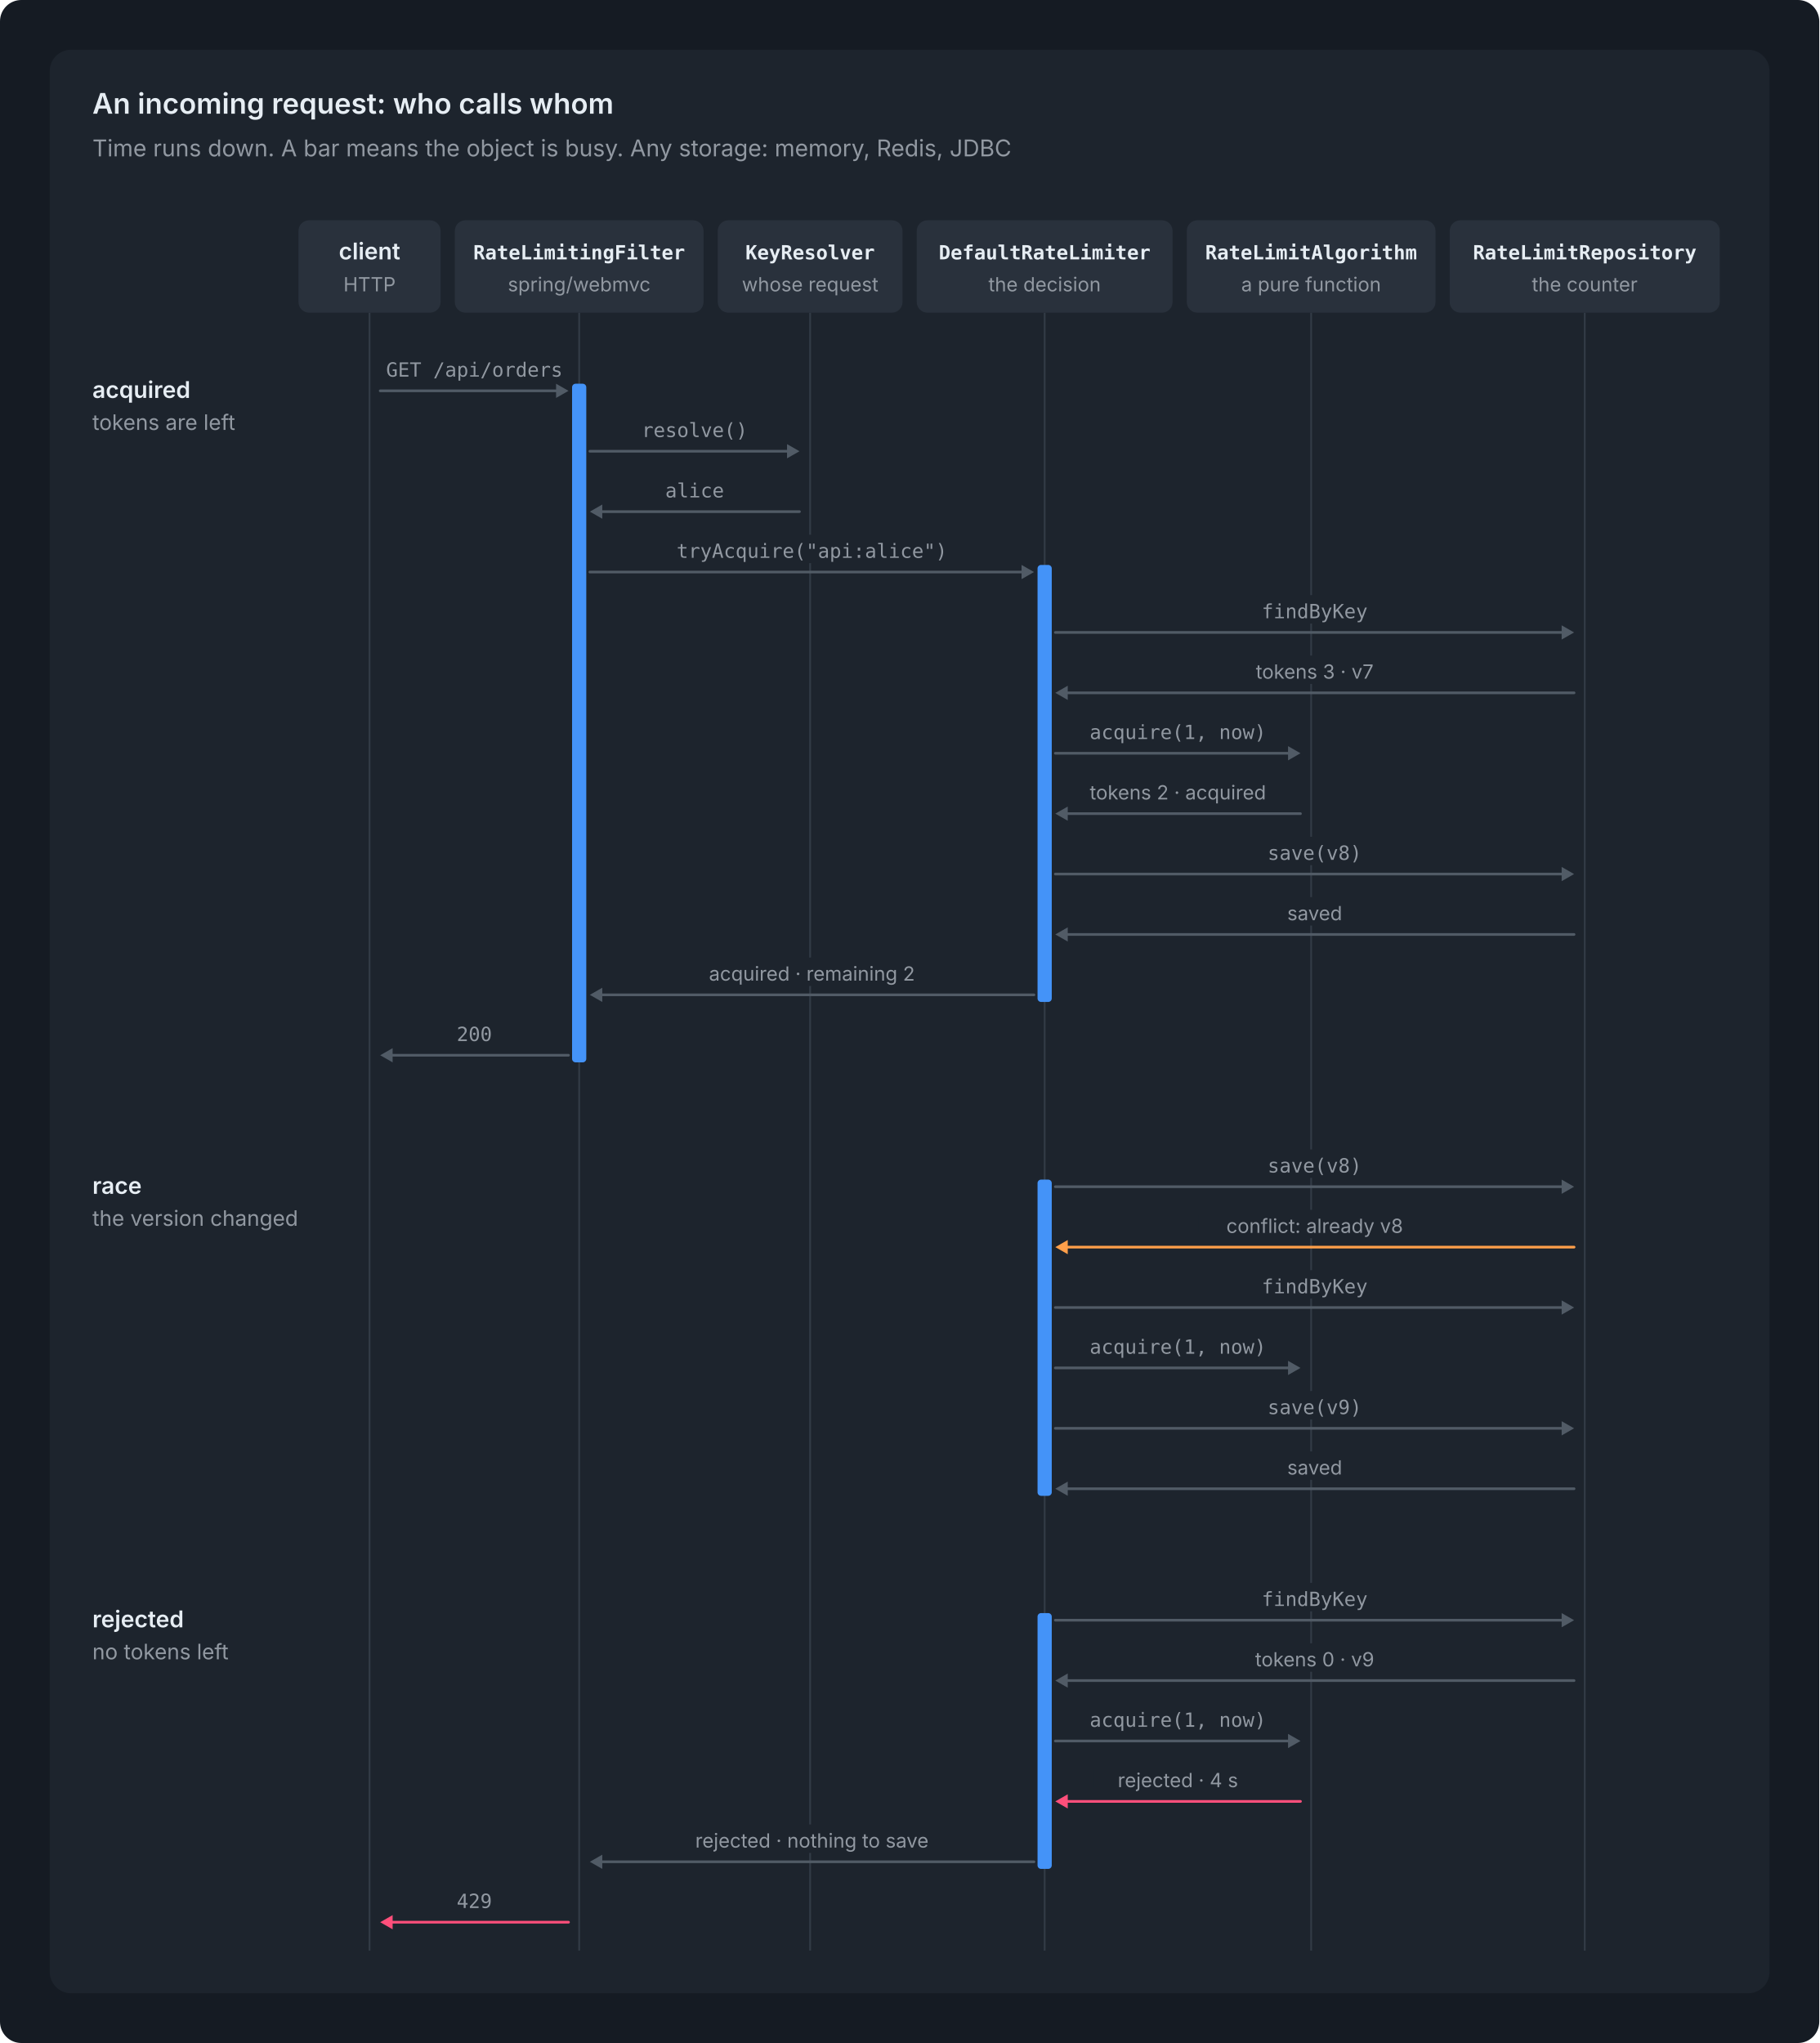
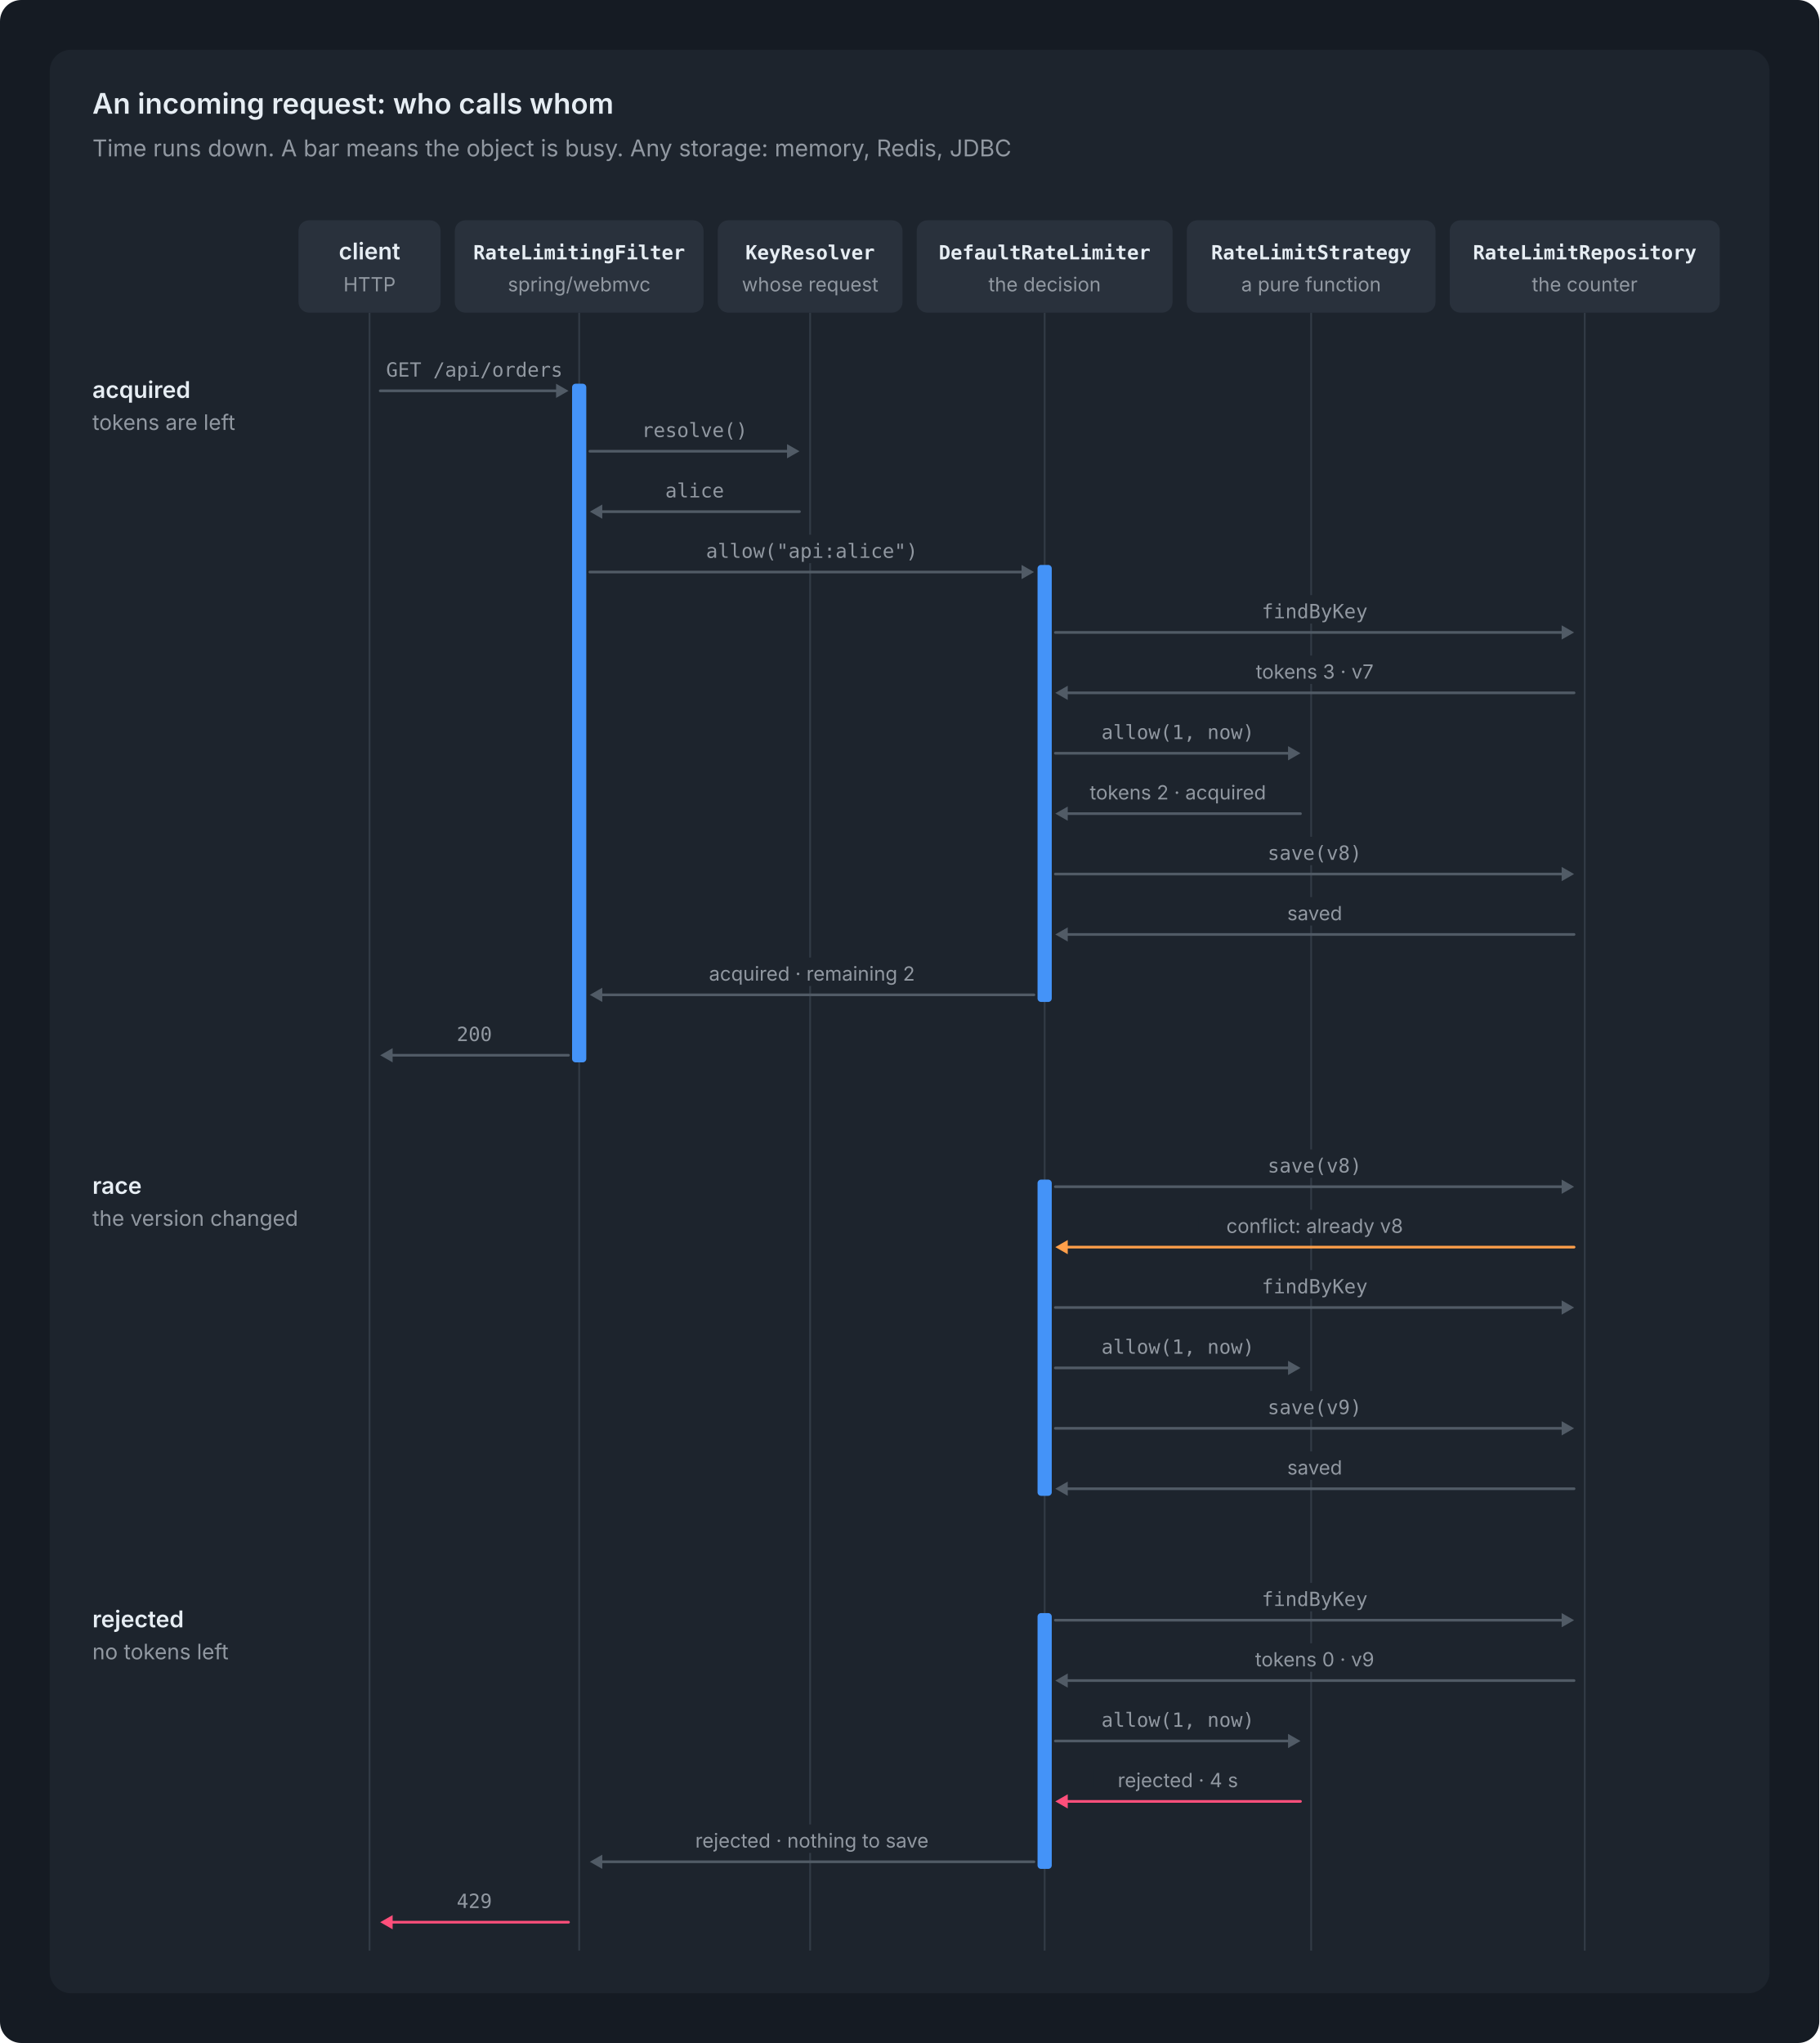
<svg xmlns="http://www.w3.org/2000/svg" viewBox="0 0 1024 1150" width="1024" height="1150" role="img">
  <rect width="1024" height="1150" rx="12" fill="#151B23" />
  <g transform="translate(12,12)">
    <rect x="16" y="16" width="968" height="1094" rx="12" fill="#1D242D" />
    <rect x="879.5" y="164" width="1" height="922" fill="#323B46" />
    <rect x="725.5" y="164" width="1" height="922" fill="#323B46" />
    <rect x="575.5" y="164" width="1" height="922" fill="#323B46" />
    <rect x="443.5" y="164" width="1" height="922" fill="#323B46" />
    <rect x="313.5" y="164" width="1" height="922" fill="#323B46" />
    <rect x="195.5" y="164" width="1" height="922" fill="#323B46" />
    <text x="40.0" y="52.0" font-family="-apple-system, BlinkMacSystemFont, 'Segoe UI', Inter, Helvetica, Arial, sans-serif" font-size="16" font-weight="600" fill="#E6EDF3" text-anchor="start">An incoming request: who calls whom</text>
    <text x="40.0" y="76.0" font-family="-apple-system, BlinkMacSystemFont, 'Segoe UI', Inter, Helvetica, Arial, sans-serif" font-size="13" font-weight="400" fill="#9198A1" text-anchor="start">Time runs down. A bar means the object is busy. Any storage: memory, Redis, JDBC</text>
    <rect x="156.0" y="112.0" width="80.0" height="52.0" rx="6" fill="#29313C" />
    <text x="196.0" y="134.0" font-family="-apple-system, BlinkMacSystemFont, 'Segoe UI', Inter, Helvetica, Arial, sans-serif" font-size="13" font-weight="600" fill="#E6EDF3" text-anchor="middle">client</text>
    <text x="196.0" y="152.0" font-family="-apple-system, BlinkMacSystemFont, 'Segoe UI', Inter, Helvetica, Arial, sans-serif" font-size="11" font-weight="400" fill="#9198A1" text-anchor="middle">HTTP</text>
    <rect x="244.0" y="112.0" width="140.0" height="52.0" rx="6" fill="#29313C" />
    <text x="314.0" y="134.0" font-family="ui-monospace, SFMono-Regular, 'SF Mono', Menlo, Consolas, monospace" font-size="11" font-weight="600" fill="#E6EDF3" text-anchor="middle">RateLimitingFilter</text>
    <text x="314.0" y="152.0" font-family="-apple-system, BlinkMacSystemFont, 'Segoe UI', Inter, Helvetica, Arial, sans-serif" font-size="11" font-weight="400" fill="#9198A1" text-anchor="middle">spring/webmvc</text>
    <rect x="392.0" y="112.0" width="104.0" height="52.0" rx="6" fill="#29313C" />
    <text x="444.0" y="134.0" font-family="ui-monospace, SFMono-Regular, 'SF Mono', Menlo, Consolas, monospace" font-size="11" font-weight="600" fill="#E6EDF3" text-anchor="middle">KeyResolver</text>
    <text x="444.0" y="152.0" font-family="-apple-system, BlinkMacSystemFont, 'Segoe UI', Inter, Helvetica, Arial, sans-serif" font-size="11" font-weight="400" fill="#9198A1" text-anchor="middle">whose request</text>
    <rect x="504.0" y="112.0" width="144.0" height="52.0" rx="6" fill="#29313C" />
    <text x="576.0" y="134.0" font-family="ui-monospace, SFMono-Regular, 'SF Mono', Menlo, Consolas, monospace" font-size="11" font-weight="600" fill="#E6EDF3" text-anchor="middle">DefaultRateLimiter</text>
    <text x="576.0" y="152.0" font-family="-apple-system, BlinkMacSystemFont, 'Segoe UI', Inter, Helvetica, Arial, sans-serif" font-size="11" font-weight="400" fill="#9198A1" text-anchor="middle">the decision</text>
    <rect x="656.0" y="112.0" width="140.0" height="52.0" rx="6" fill="#29313C" />
-     <text x="726.0" y="134.0" font-family="ui-monospace, SFMono-Regular, 'SF Mono', Menlo, Consolas, monospace" font-size="11" font-weight="600" fill="#E6EDF3" text-anchor="middle">RateLimitAlgorithm</text>
+     <text x="726.0" y="134.0" font-family="ui-monospace, SFMono-Regular, 'SF Mono', Menlo, Consolas, monospace" font-size="11" font-weight="600" fill="#E6EDF3" text-anchor="middle">RateLimitStrategy</text>
    <text x="726.0" y="152.0" font-family="-apple-system, BlinkMacSystemFont, 'Segoe UI', Inter, Helvetica, Arial, sans-serif" font-size="11" font-weight="400" fill="#9198A1" text-anchor="middle">a pure function</text>
    <rect x="804.0" y="112.0" width="152.0" height="52.0" rx="6" fill="#29313C" />
    <text x="880.0" y="134.0" font-family="ui-monospace, SFMono-Regular, 'SF Mono', Menlo, Consolas, monospace" font-size="11" font-weight="600" fill="#E6EDF3" text-anchor="middle">RateLimitRepository</text>
    <text x="880.0" y="152.0" font-family="-apple-system, BlinkMacSystemFont, 'Segoe UI', Inter, Helvetica, Arial, sans-serif" font-size="11" font-weight="400" fill="#9198A1" text-anchor="middle">the counter</text>
    <text x="40.0" y="212.0" font-family="-apple-system, BlinkMacSystemFont, 'Segoe UI', Inter, Helvetica, Arial, sans-serif" font-size="13" font-weight="600" fill="#E6EDF3" text-anchor="start">acquired</text>
    <text x="40.0" y="230.0" font-family="-apple-system, BlinkMacSystemFont, 'Segoe UI', Inter, Helvetica, Arial, sans-serif" font-size="12" font-weight="400" fill="#9198A1" text-anchor="start">tokens are left</text>
    <rect x="310.0" y="204.0" width="8.0" height="382.0" rx="2" fill="#4493F8" />
    <rect x="572.0" y="306.0" width="8.0" height="246.0" rx="2" fill="#4493F8" />
    <path d="M202.0,208 L302.0,208" stroke="#515B66" stroke-width="1.5" fill="none" stroke-linecap="round" stroke-linejoin="round" />
    <path d="M308.0,208 L301.0,204 L301.0,212 Z" fill="#515B66" />
    <rect x="201.5" y="187.0" width="107.0" height="16.0" rx="3" fill="#1D242D" />
    <text x="255.0" y="200.0" font-family="ui-monospace, SFMono-Regular, 'SF Mono', Menlo, Consolas, monospace" font-size="11" font-weight="400" fill="#9198A1" text-anchor="middle">GET /api/orders</text>
    <path d="M320.0,242 L432.0,242" stroke="#515B66" stroke-width="1.5" fill="none" stroke-linecap="round" stroke-linejoin="round" />
    <path d="M438.0,242 L431.0,238 L431.0,246 Z" fill="#515B66" />
    <rect x="345.3" y="221.0" width="67.4" height="16.0" rx="3" fill="#1D242D" />
    <text x="379.0" y="234.0" font-family="ui-monospace, SFMono-Regular, 'SF Mono', Menlo, Consolas, monospace" font-size="11" font-weight="400" fill="#9198A1" text-anchor="middle">resolve()</text>
    <path d="M438.0,276 L326.0,276" stroke="#515B66" stroke-width="1.5" fill="none" stroke-linecap="round" stroke-linejoin="round" />
    <path d="M320.0,276 L327.0,272 L327.0,280 Z" fill="#515B66" />
    <rect x="358.5" y="255.0" width="41.0" height="16.0" rx="3" fill="#1D242D" />
    <text x="379.0" y="268.0" font-family="ui-monospace, SFMono-Regular, 'SF Mono', Menlo, Consolas, monospace" font-size="11" font-weight="400" fill="#9198A1" text-anchor="middle">alice</text>
    <path d="M320.0,310 L564.0,310" stroke="#515B66" stroke-width="1.5" fill="none" stroke-linecap="round" stroke-linejoin="round" />
    <path d="M570.0,310 L563.0,306 L563.0,314 Z" fill="#515B66" />
-     <rect x="365.1" y="289.0" width="159.8" height="16.0" rx="3" fill="#1D242D" />
-     <text x="445.0" y="302.0" font-family="ui-monospace, SFMono-Regular, 'SF Mono', Menlo, Consolas, monospace" font-size="11" font-weight="400" fill="#9198A1" text-anchor="middle">tryAcquire("api:alice")</text>
+     <rect x="381.6" y="289.0" width="126.8" height="16.0" rx="3" fill="#1D242D" />
+     <text x="445.0" y="302.0" font-family="ui-monospace, SFMono-Regular, 'SF Mono', Menlo, Consolas, monospace" font-size="11" font-weight="400" fill="#9198A1" text-anchor="middle">allow("api:alice")</text>
    <path d="M582.0,344 L868.0,344" stroke="#515B66" stroke-width="1.5" fill="none" stroke-linecap="round" stroke-linejoin="round" />
    <path d="M874.0,344 L867.0,340 L867.0,348 Z" fill="#515B66" />
    <rect x="694.3" y="323.0" width="67.4" height="16.0" rx="3" fill="#1D242D" />
    <text x="728.0" y="336.0" font-family="ui-monospace, SFMono-Regular, 'SF Mono', Menlo, Consolas, monospace" font-size="11" font-weight="400" fill="#9198A1" text-anchor="middle">findByKey</text>
    <path d="M874.0,378 L588.0,378" stroke="#515B66" stroke-width="1.5" fill="none" stroke-linecap="round" stroke-linejoin="round" />
    <path d="M582.0,378 L589.0,374 L589.0,382 Z" fill="#515B66" />
    <rect x="684.0" y="357.0" width="88.1" height="16.0" rx="3" fill="#1D242D" />
    <text x="728.0" y="370.0" font-family="-apple-system, BlinkMacSystemFont, 'Segoe UI', Inter, Helvetica, Arial, sans-serif" font-size="11" font-weight="400" fill="#9198A1" text-anchor="middle">tokens 3 · v7</text>
    <path d="M582.0,412 L714.0,412" stroke="#515B66" stroke-width="1.5" fill="none" stroke-linecap="round" stroke-linejoin="round" />
    <path d="M720.0,412 L713.0,408 L713.0,416 Z" fill="#515B66" />
-     <rect x="597.5" y="391.0" width="107.0" height="16.0" rx="3" fill="#1D242D" />
-     <text x="651.0" y="404.0" font-family="ui-monospace, SFMono-Regular, 'SF Mono', Menlo, Consolas, monospace" font-size="11" font-weight="400" fill="#9198A1" text-anchor="middle">acquire(1, now)</text>
+     <rect x="604.1" y="391.0" width="93.8" height="16.0" rx="3" fill="#1D242D" />
+     <text x="651.0" y="404.0" font-family="ui-monospace, SFMono-Regular, 'SF Mono', Menlo, Consolas, monospace" font-size="11" font-weight="400" fill="#9198A1" text-anchor="middle">allow(1, now)</text>
    <path d="M720.0,446 L588.0,446" stroke="#515B66" stroke-width="1.5" fill="none" stroke-linecap="round" stroke-linejoin="round" />
    <path d="M582.0,446 L589.0,442 L589.0,450 Z" fill="#515B66" />
    <rect x="588.5" y="425.0" width="125.0" height="16.0" rx="3" fill="#1D242D" />
    <text x="651.0" y="438.0" font-family="-apple-system, BlinkMacSystemFont, 'Segoe UI', Inter, Helvetica, Arial, sans-serif" font-size="11" font-weight="400" fill="#9198A1" text-anchor="middle">tokens 2 · acquired</text>
    <path d="M582.0,480 L868.0,480" stroke="#515B66" stroke-width="1.5" fill="none" stroke-linecap="round" stroke-linejoin="round" />
    <path d="M874.0,480 L867.0,476 L867.0,484 Z" fill="#515B66" />
    <rect x="697.6" y="459.0" width="60.8" height="16.0" rx="3" fill="#1D242D" />
    <text x="728.0" y="472.0" font-family="ui-monospace, SFMono-Regular, 'SF Mono', Menlo, Consolas, monospace" font-size="11" font-weight="400" fill="#9198A1" text-anchor="middle">save(v8)</text>
    <path d="M874.0,514 L588.0,514" stroke="#515B66" stroke-width="1.5" fill="none" stroke-linecap="round" stroke-linejoin="round" />
    <path d="M582.0,514 L589.0,510 L589.0,518 Z" fill="#515B66" />
    <rect x="708.6" y="493.0" width="38.8" height="16.0" rx="3" fill="#1D242D" />
    <text x="728.0" y="506.0" font-family="-apple-system, BlinkMacSystemFont, 'Segoe UI', Inter, Helvetica, Arial, sans-serif" font-size="11" font-weight="400" fill="#9198A1" text-anchor="middle">saved</text>
    <path d="M570.0,548 L326.0,548" stroke="#515B66" stroke-width="1.5" fill="none" stroke-linecap="round" stroke-linejoin="round" />
    <path d="M320.0,548 L327.0,544 L327.0,552 Z" fill="#515B66" />
    <rect x="373.2" y="527.0" width="143.5" height="16.0" rx="3" fill="#1D242D" />
    <text x="445.0" y="540.0" font-family="-apple-system, BlinkMacSystemFont, 'Segoe UI', Inter, Helvetica, Arial, sans-serif" font-size="11" font-weight="400" fill="#9198A1" text-anchor="middle">acquired · remaining 2</text>
    <path d="M308.0,582 L208.0,582" stroke="#515B66" stroke-width="1.5" fill="none" stroke-linecap="round" stroke-linejoin="round" />
    <path d="M202.0,582 L209.0,578 L209.0,586 Z" fill="#515B66" />
    <rect x="241.1" y="561.0" width="27.8" height="16.0" rx="3" fill="#1D242D" />
    <text x="255.0" y="574.0" font-family="ui-monospace, SFMono-Regular, 'SF Mono', Menlo, Consolas, monospace" font-size="11" font-weight="400" fill="#9198A1" text-anchor="middle">200</text>
    <text x="40.0" y="660.0" font-family="-apple-system, BlinkMacSystemFont, 'Segoe UI', Inter, Helvetica, Arial, sans-serif" font-size="13" font-weight="600" fill="#E6EDF3" text-anchor="start">race</text>
    <text x="40.0" y="678.0" font-family="-apple-system, BlinkMacSystemFont, 'Segoe UI', Inter, Helvetica, Arial, sans-serif" font-size="12" font-weight="400" fill="#9198A1" text-anchor="start">the version changed</text>
    <rect x="572.0" y="652.0" width="8.0" height="178.0" rx="2" fill="#4493F8" />
    <path d="M582.0,656 L868.0,656" stroke="#515B66" stroke-width="1.5" fill="none" stroke-linecap="round" stroke-linejoin="round" />
    <path d="M874.0,656 L867.0,652 L867.0,660 Z" fill="#515B66" />
    <rect x="697.6" y="635.0" width="60.8" height="16.0" rx="3" fill="#1D242D" />
    <text x="728.0" y="648.0" font-family="ui-monospace, SFMono-Regular, 'SF Mono', Menlo, Consolas, monospace" font-size="11" font-weight="400" fill="#9198A1" text-anchor="middle">save(v8)</text>
    <path d="M874.0,690 L588.0,690" stroke="#FF9F4A" stroke-width="1.5" fill="none" stroke-linecap="round" stroke-linejoin="round" />
    <path d="M582.0,690 L589.0,686 L589.0,694 Z" fill="#FF9F4A" />
    <rect x="662.4" y="669.0" width="131.2" height="16.0" rx="3" fill="#1D242D" />
    <text x="728.0" y="682.0" font-family="-apple-system, BlinkMacSystemFont, 'Segoe UI', Inter, Helvetica, Arial, sans-serif" font-size="11" font-weight="400" fill="#9198A1" text-anchor="middle">conflict: already v8</text>
    <path d="M582.0,724 L868.0,724" stroke="#515B66" stroke-width="1.5" fill="none" stroke-linecap="round" stroke-linejoin="round" />
    <path d="M874.0,724 L867.0,720 L867.0,728 Z" fill="#515B66" />
    <rect x="694.3" y="703.0" width="67.4" height="16.0" rx="3" fill="#1D242D" />
    <text x="728.0" y="716.0" font-family="ui-monospace, SFMono-Regular, 'SF Mono', Menlo, Consolas, monospace" font-size="11" font-weight="400" fill="#9198A1" text-anchor="middle">findByKey</text>
    <path d="M582.0,758 L714.0,758" stroke="#515B66" stroke-width="1.5" fill="none" stroke-linecap="round" stroke-linejoin="round" />
    <path d="M720.0,758 L713.0,754 L713.0,762 Z" fill="#515B66" />
-     <rect x="597.5" y="737.0" width="107.0" height="16.0" rx="3" fill="#1D242D" />
-     <text x="651.0" y="750.0" font-family="ui-monospace, SFMono-Regular, 'SF Mono', Menlo, Consolas, monospace" font-size="11" font-weight="400" fill="#9198A1" text-anchor="middle">acquire(1, now)</text>
+     <rect x="604.1" y="737.0" width="93.8" height="16.0" rx="3" fill="#1D242D" />
+     <text x="651.0" y="750.0" font-family="ui-monospace, SFMono-Regular, 'SF Mono', Menlo, Consolas, monospace" font-size="11" font-weight="400" fill="#9198A1" text-anchor="middle">allow(1, now)</text>
    <path d="M582.0,792 L868.0,792" stroke="#515B66" stroke-width="1.5" fill="none" stroke-linecap="round" stroke-linejoin="round" />
    <path d="M874.0,792 L867.0,788 L867.0,796 Z" fill="#515B66" />
    <rect x="697.6" y="771.0" width="60.8" height="16.0" rx="3" fill="#1D242D" />
    <text x="728.0" y="784.0" font-family="ui-monospace, SFMono-Regular, 'SF Mono', Menlo, Consolas, monospace" font-size="11" font-weight="400" fill="#9198A1" text-anchor="middle">save(v9)</text>
    <path d="M874.0,826 L588.0,826" stroke="#515B66" stroke-width="1.5" fill="none" stroke-linecap="round" stroke-linejoin="round" />
    <path d="M582.0,826 L589.0,822 L589.0,830 Z" fill="#515B66" />
    <rect x="708.6" y="805.0" width="38.8" height="16.0" rx="3" fill="#1D242D" />
    <text x="728.0" y="818.0" font-family="-apple-system, BlinkMacSystemFont, 'Segoe UI', Inter, Helvetica, Arial, sans-serif" font-size="11" font-weight="400" fill="#9198A1" text-anchor="middle">saved</text>
    <text x="40.0" y="904.0" font-family="-apple-system, BlinkMacSystemFont, 'Segoe UI', Inter, Helvetica, Arial, sans-serif" font-size="13" font-weight="600" fill="#E6EDF3" text-anchor="start">rejected</text>
    <text x="40.0" y="922.0" font-family="-apple-system, BlinkMacSystemFont, 'Segoe UI', Inter, Helvetica, Arial, sans-serif" font-size="12" font-weight="400" fill="#9198A1" text-anchor="start">no tokens left</text>
    <rect x="572.0" y="896.0" width="8.0" height="144.0" rx="2" fill="#4493F8" />
    <path d="M582.0,900 L868.0,900" stroke="#515B66" stroke-width="1.5" fill="none" stroke-linecap="round" stroke-linejoin="round" />
    <path d="M874.0,900 L867.0,896 L867.0,904 Z" fill="#515B66" />
    <rect x="694.3" y="879.0" width="67.4" height="16.0" rx="3" fill="#1D242D" />
    <text x="728.0" y="892.0" font-family="ui-monospace, SFMono-Regular, 'SF Mono', Menlo, Consolas, monospace" font-size="11" font-weight="400" fill="#9198A1" text-anchor="middle">findByKey</text>
    <path d="M874.0,934 L588.0,934" stroke="#515B66" stroke-width="1.5" fill="none" stroke-linecap="round" stroke-linejoin="round" />
    <path d="M582.0,934 L589.0,930 L589.0,938 Z" fill="#515B66" />
    <rect x="684.0" y="913.0" width="88.1" height="16.0" rx="3" fill="#1D242D" />
    <text x="728.0" y="926.0" font-family="-apple-system, BlinkMacSystemFont, 'Segoe UI', Inter, Helvetica, Arial, sans-serif" font-size="11" font-weight="400" fill="#9198A1" text-anchor="middle">tokens 0 · v9</text>
    <path d="M582.0,968 L714.0,968" stroke="#515B66" stroke-width="1.5" fill="none" stroke-linecap="round" stroke-linejoin="round" />
    <path d="M720.0,968 L713.0,964 L713.0,972 Z" fill="#515B66" />
-     <rect x="597.5" y="947.0" width="107.0" height="16.0" rx="3" fill="#1D242D" />
-     <text x="651.0" y="960.0" font-family="ui-monospace, SFMono-Regular, 'SF Mono', Menlo, Consolas, monospace" font-size="11" font-weight="400" fill="#9198A1" text-anchor="middle">acquire(1, now)</text>
+     <rect x="604.1" y="947.0" width="93.8" height="16.0" rx="3" fill="#1D242D" />
+     <text x="651.0" y="960.0" font-family="ui-monospace, SFMono-Regular, 'SF Mono', Menlo, Consolas, monospace" font-size="11" font-weight="400" fill="#9198A1" text-anchor="middle">allow(1, now)</text>
    <path d="M720.0,1002 L588.0,1002" stroke="#FF4F7B" stroke-width="1.5" fill="none" stroke-linecap="round" stroke-linejoin="round" />
    <path d="M582.0,1002 L589.0,998 L589.0,1006 Z" fill="#FF4F7B" />
    <rect x="603.9" y="981.0" width="94.2" height="16.0" rx="3" fill="#1D242D" />
    <text x="651.0" y="994.0" font-family="-apple-system, BlinkMacSystemFont, 'Segoe UI', Inter, Helvetica, Arial, sans-serif" font-size="11" font-weight="400" fill="#9198A1" text-anchor="middle">rejected · 4 s</text>
    <path d="M570.0,1036 L326.0,1036" stroke="#515B66" stroke-width="1.5" fill="none" stroke-linecap="round" stroke-linejoin="round" />
    <path d="M320.0,1036 L327.0,1032 L327.0,1040 Z" fill="#515B66" />
    <rect x="360.9" y="1015.0" width="168.2" height="16.0" rx="3" fill="#1D242D" />
    <text x="445.0" y="1028.0" font-family="-apple-system, BlinkMacSystemFont, 'Segoe UI', Inter, Helvetica, Arial, sans-serif" font-size="11" font-weight="400" fill="#9198A1" text-anchor="middle">rejected · nothing to save</text>
    <path d="M308.0,1070 L208.0,1070" stroke="#FF4F7B" stroke-width="1.5" fill="none" stroke-linecap="round" stroke-linejoin="round" />
    <path d="M202.0,1070 L209.0,1066 L209.0,1074 Z" fill="#FF4F7B" />
    <rect x="241.1" y="1049.0" width="27.8" height="16.0" rx="3" fill="#1D242D" />
    <text x="255.0" y="1062.0" font-family="ui-monospace, SFMono-Regular, 'SF Mono', Menlo, Consolas, monospace" font-size="11" font-weight="400" fill="#9198A1" text-anchor="middle">429</text>
  </g>
</svg>
